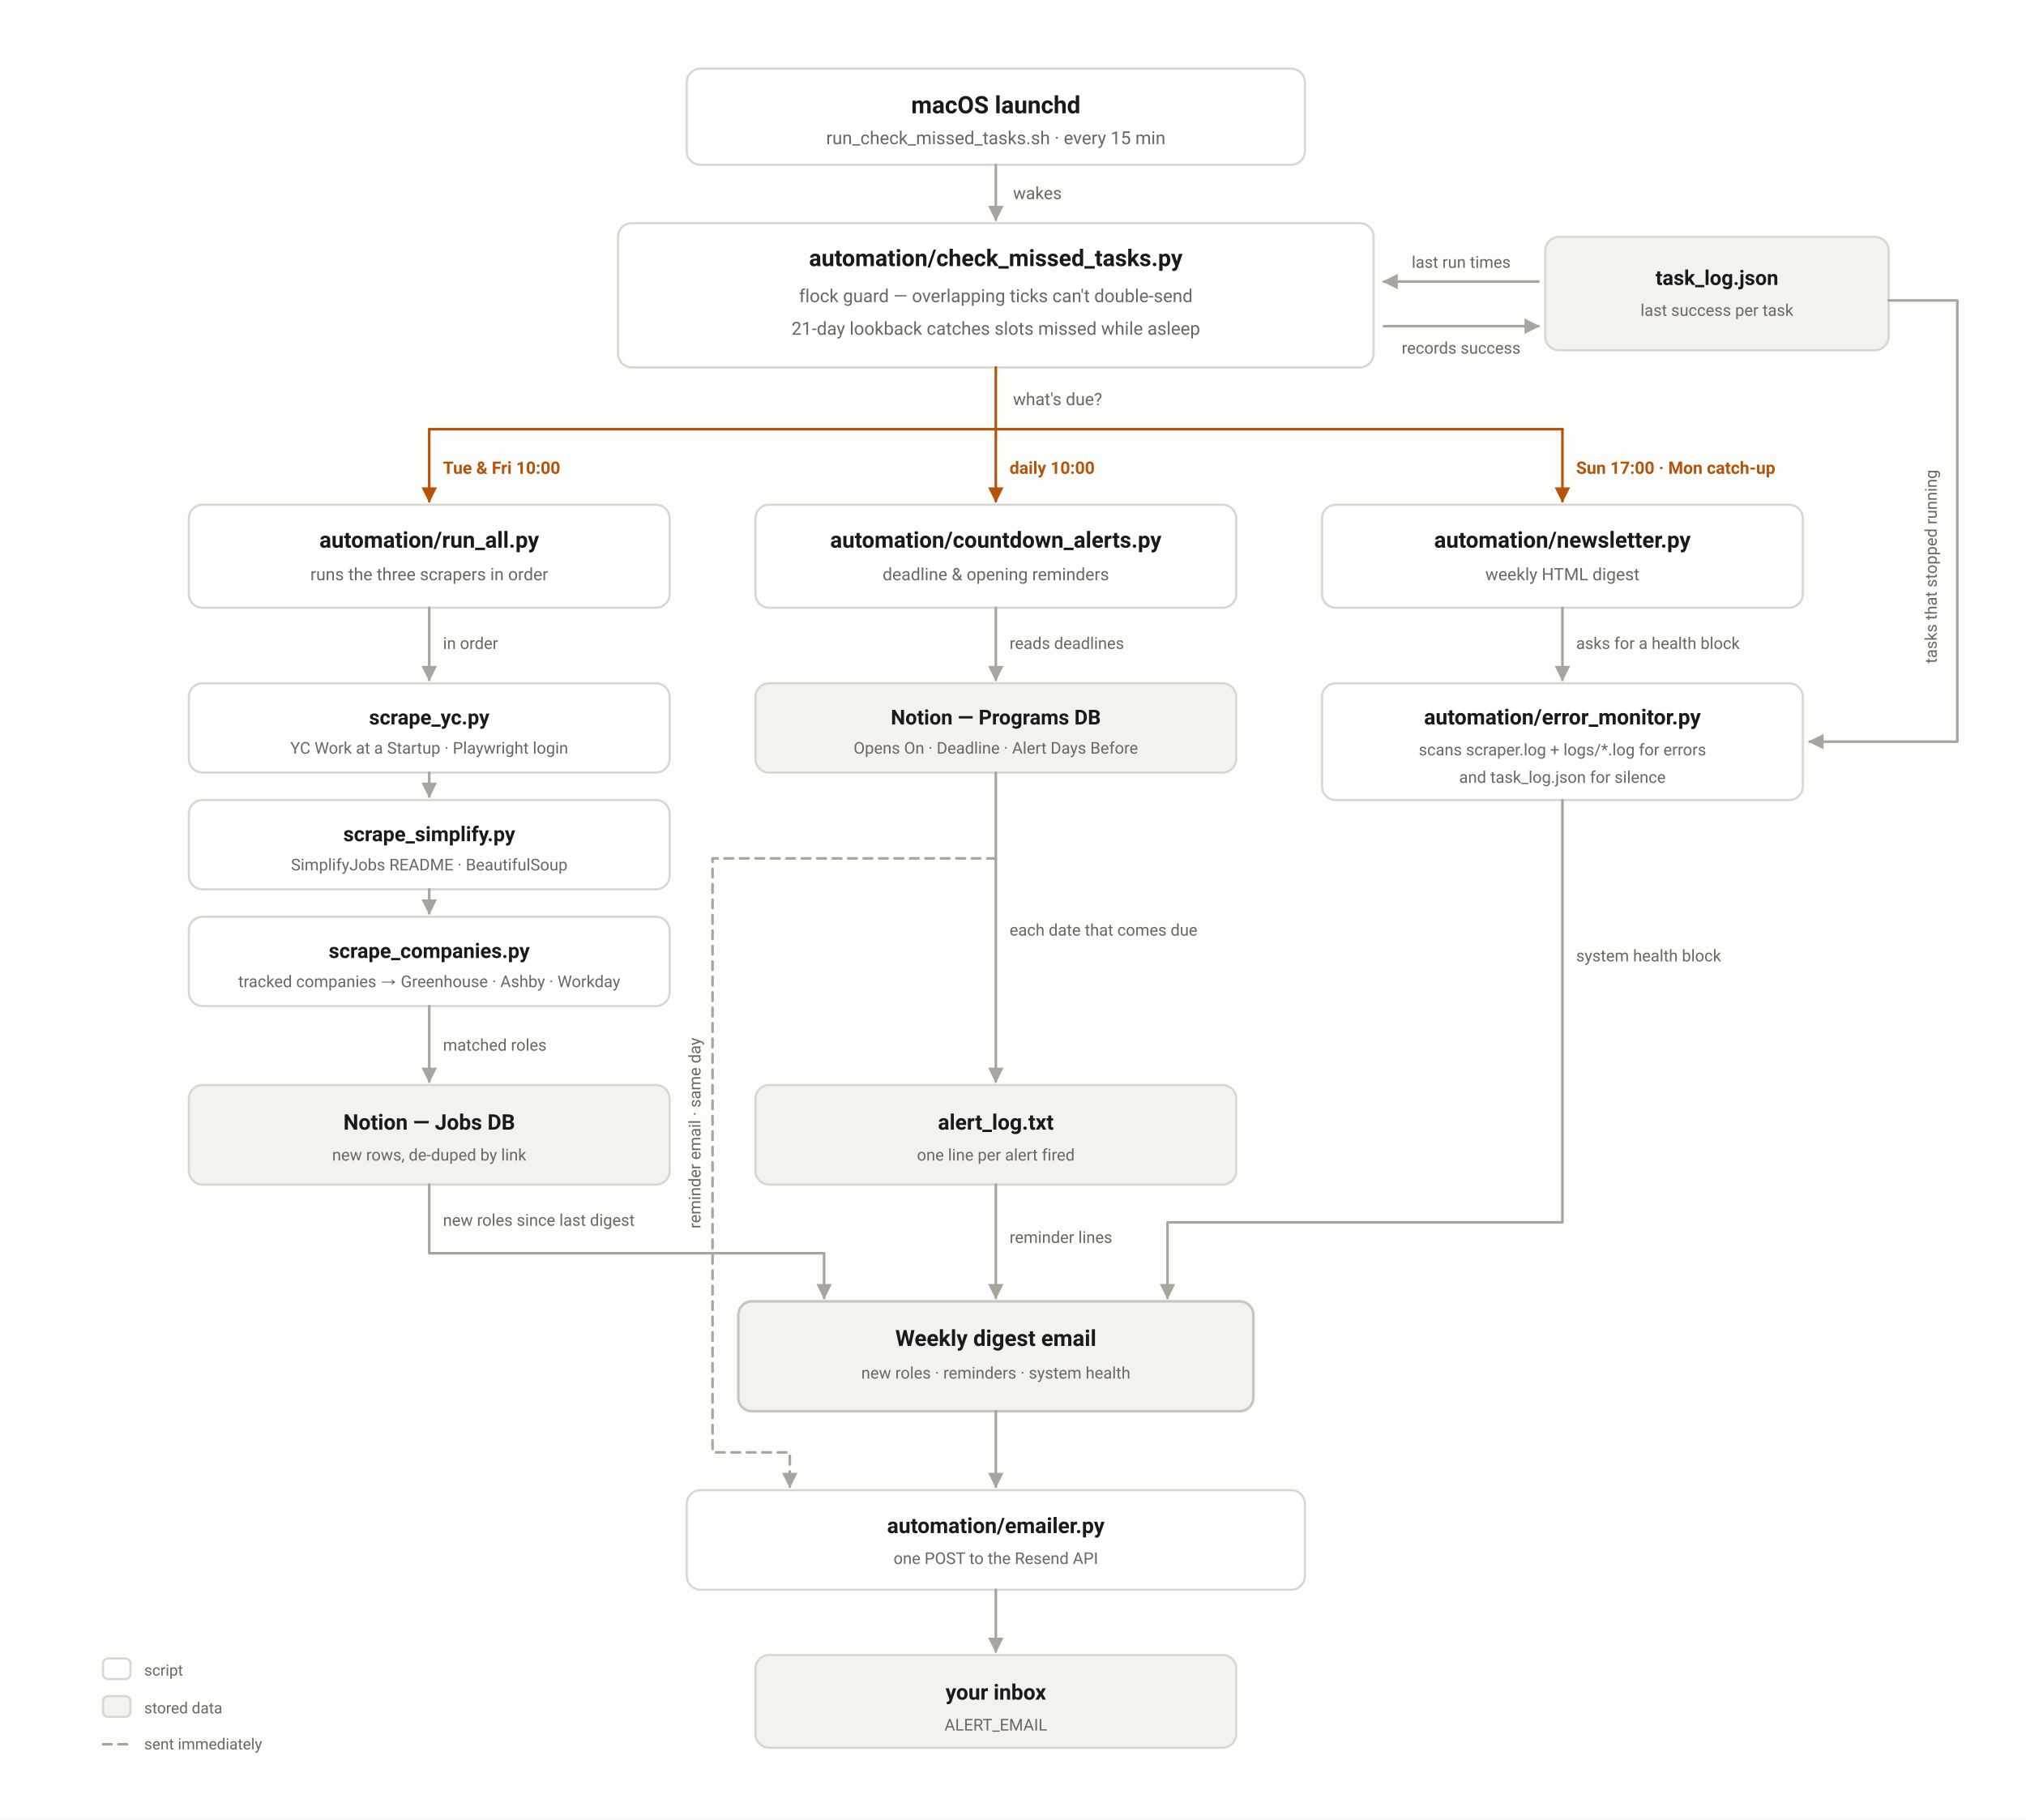
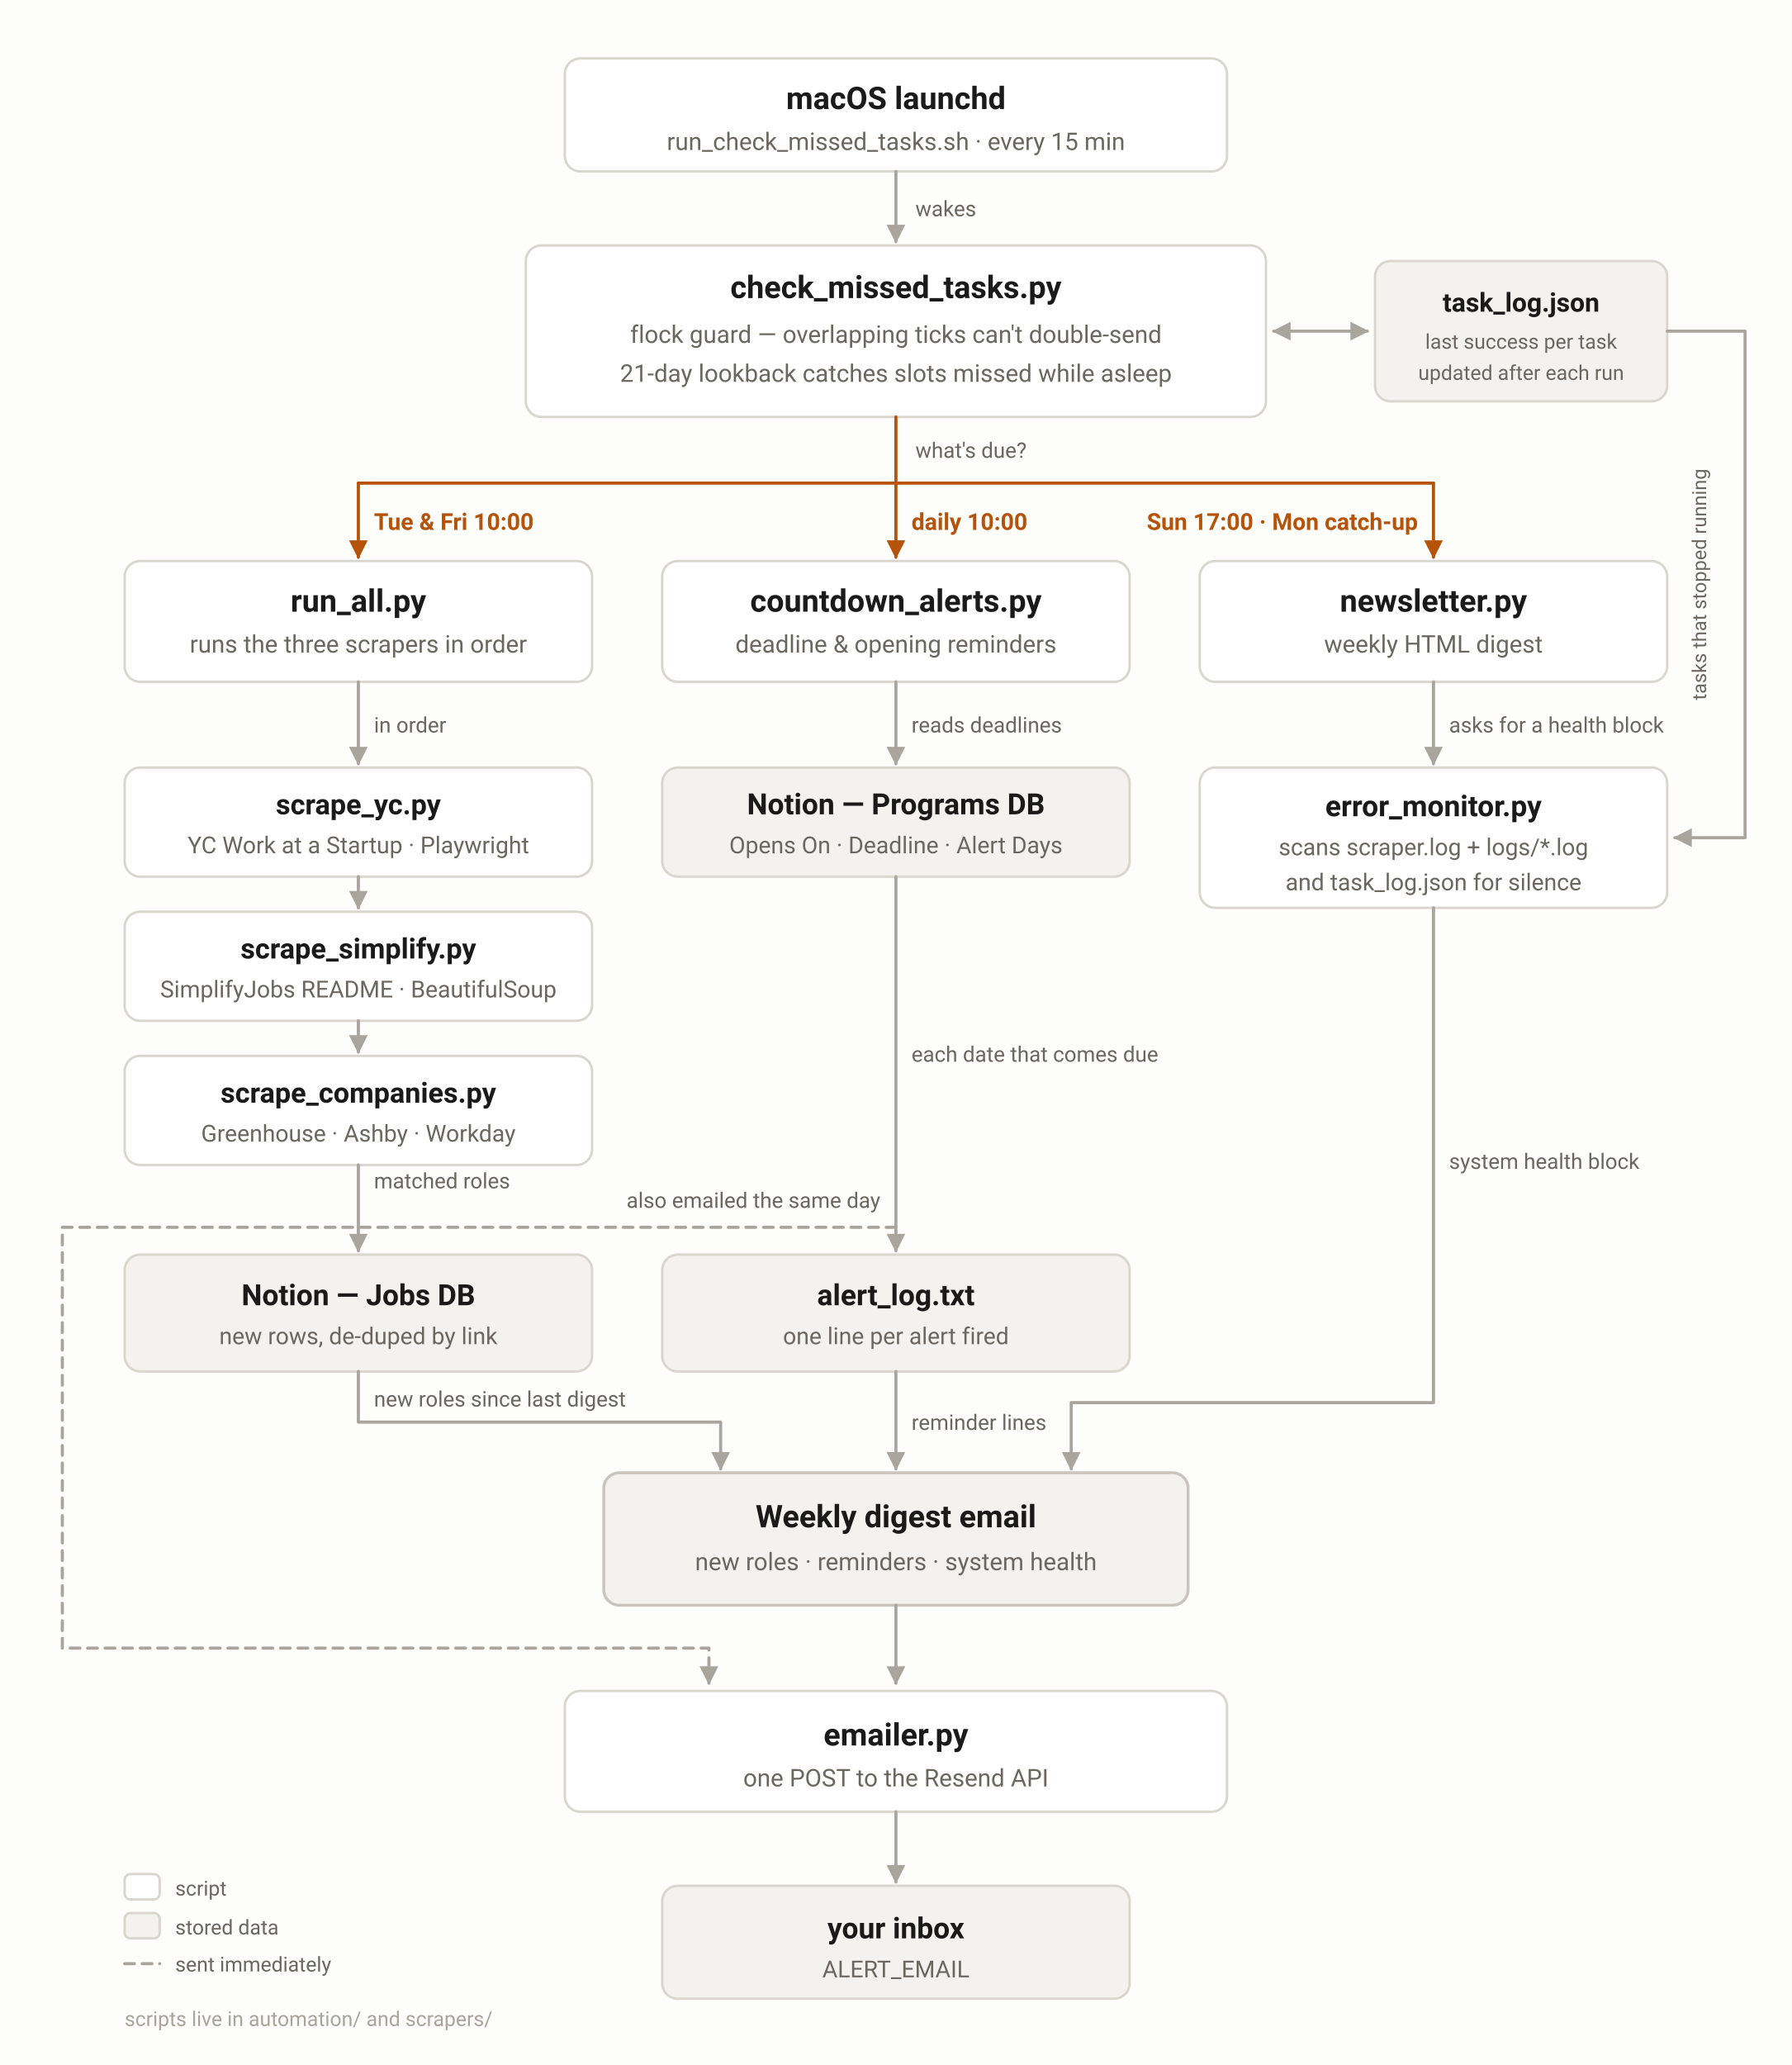
- <svg xmlns="http://www.w3.org/2000/svg" viewBox="0 0 1180 1060" role="img" aria-labelledby="title desc">
+ <svg xmlns="http://www.w3.org/2000/svg" viewBox="0 0 920 1060" role="img" aria-labelledby="title desc">
  <defs>
    <marker id="arrow" viewBox="0 0 10 10" refX="9" refY="5" markerWidth="6" markerHeight="6" orient="auto-start-reverse">
      <path d="M0,0 L10,5 L0,10 z" fill="#a9a49c" />
    </marker>
    <marker id="arrowAccent" viewBox="0 0 10 10" refX="9" refY="5" markerWidth="6" markerHeight="6" orient="auto-start-reverse">
      <path d="M0,0 L10,5 L0,10 z" fill="#b45309" />
    </marker>
  </defs>
-   <rect x="0" y="0" width="1180" height="1060" fill="#fdfdfc" />
+   <rect x="0" y="0" width="920" height="1060" fill="#fdfdfc" />
  <g font-family="-apple-system, BlinkMacSystemFont, 'Segoe UI', Roboto, Helvetica, Arial, sans-serif" stroke-linecap="round" stroke-linejoin="round">
-     <rect x="400" y="40" width="360" height="56" rx="8" fill="#ffffff" stroke="#d9d6d0" stroke-width="1.25" />
-     <text x="580" y="66" text-anchor="middle" font-size="14" font-weight="600" fill="#1a1a1a">macOS launchd</text>
-     <text x="580" y="84" text-anchor="middle" font-size="10.5" fill="#6b6660">run_check_missed_tasks.sh · every 15 min</text>
-     <line x1="580" y1="96" x2="580" y2="128" stroke="#a9a49c" stroke-width="1.5" marker-end="url(#arrow)" />
-     <text x="590" y="116" font-size="10" fill="#6b6660">wakes</text>
-     <rect x="360" y="130" width="440" height="84" rx="8" fill="#ffffff" stroke="#d9d6d0" stroke-width="1.25" />
-     <text x="580" y="155" text-anchor="middle" font-size="13.5" font-weight="600" fill="#1a1a1a">automation/check_missed_tasks.py</text>
-     <text x="580" y="176" text-anchor="middle" font-size="10.5" fill="#6b6660">flock guard — overlapping ticks can't double-send</text>
-     <text x="580" y="195" text-anchor="middle" font-size="10.5" fill="#6b6660">21-day lookback catches slots missed while asleep</text>
-     <rect x="900" y="138" width="200" height="66" rx="8" fill="#f4f2ee" stroke="#d9d6d0" stroke-width="1.25" />
-     <text x="1000" y="166" text-anchor="middle" font-size="12" font-weight="600" fill="#1a1a1a">task_log.json</text>
-     <text x="1000" y="184" text-anchor="middle" font-size="9.5" fill="#6b6660">last success per task</text>
-     <line x1="896" y1="164" x2="806" y2="164" stroke="#a9a49c" stroke-width="1.5" marker-end="url(#arrow)" />
-     <text x="851" y="156" text-anchor="middle" font-size="9.5" fill="#6b6660">last run times</text>
-     <line x1="806" y1="190" x2="896" y2="190" stroke="#a9a49c" stroke-width="1.5" marker-end="url(#arrow)" />
-     <text x="851" y="206" text-anchor="middle" font-size="9.5" fill="#6b6660">records success</text>
-     <line x1="580" y1="214" x2="580" y2="250" stroke="#b45309" stroke-width="1.5" />
-     <text x="590" y="236" font-size="10" fill="#6b6660">what's due?</text>
-     <line x1="250" y1="250" x2="910" y2="250" stroke="#b45309" stroke-width="1.5" />
-     <line x1="250" y1="250" x2="250" y2="292" stroke="#b45309" stroke-width="1.5" marker-end="url(#arrowAccent)" />
-     <line x1="580" y1="250" x2="580" y2="292" stroke="#b45309" stroke-width="1.5" marker-end="url(#arrowAccent)" />
-     <line x1="910" y1="250" x2="910" y2="292" stroke="#b45309" stroke-width="1.5" marker-end="url(#arrowAccent)" />
-     <text x="258" y="276" font-size="10" font-weight="600" fill="#b45309">Tue &amp; Fri 10:00</text>
-     <text x="588" y="276" font-size="10" font-weight="600" fill="#b45309">daily 10:00</text>
-     <text x="918" y="276" font-size="10" font-weight="600" fill="#b45309">Sun 17:00 · Mon catch-up</text>
-     <rect x="110" y="294" width="280" height="60" rx="8" fill="#ffffff" stroke="#d9d6d0" stroke-width="1.25" />
-     <text x="250" y="319" text-anchor="middle" font-size="13" font-weight="600" fill="#1a1a1a">automation/run_all.py</text>
-     <text x="250" y="338" text-anchor="middle" font-size="10" fill="#6b6660">runs the three scrapers in order</text>
-     <rect x="440" y="294" width="280" height="60" rx="8" fill="#ffffff" stroke="#d9d6d0" stroke-width="1.25" />
-     <text x="580" y="319" text-anchor="middle" font-size="13" font-weight="600" fill="#1a1a1a">automation/countdown_alerts.py</text>
-     <text x="580" y="338" text-anchor="middle" font-size="10" fill="#6b6660">deadline &amp; opening reminders</text>
-     <rect x="770" y="294" width="280" height="60" rx="8" fill="#ffffff" stroke="#d9d6d0" stroke-width="1.25" />
-     <text x="910" y="319" text-anchor="middle" font-size="13" font-weight="600" fill="#1a1a1a">automation/newsletter.py</text>
-     <text x="910" y="338" text-anchor="middle" font-size="10" fill="#6b6660">weekly HTML digest</text>
-     <line x1="250" y1="354" x2="250" y2="396" stroke="#a9a49c" stroke-width="1.5" marker-end="url(#arrow)" />
-     <text x="258" y="378" font-size="9.5" fill="#6b6660">in order</text>
-     <rect x="110" y="398" width="280" height="52" rx="8" fill="#ffffff" stroke="#d9d6d0" stroke-width="1.25" />
-     <text x="250" y="422" text-anchor="middle" font-size="12" font-weight="600" fill="#1a1a1a">scrape_yc.py</text>
-     <text x="250" y="439" text-anchor="middle" font-size="9.5" fill="#6b6660">YC Work at a Startup · Playwright login</text>
-     <line x1="250" y1="450" x2="250" y2="464" stroke="#a9a49c" stroke-width="1.5" marker-end="url(#arrow)" />
-     <rect x="110" y="466" width="280" height="52" rx="8" fill="#ffffff" stroke="#d9d6d0" stroke-width="1.25" />
-     <text x="250" y="490" text-anchor="middle" font-size="12" font-weight="600" fill="#1a1a1a">scrape_simplify.py</text>
-     <text x="250" y="507" text-anchor="middle" font-size="9.5" fill="#6b6660">SimplifyJobs README · BeautifulSoup</text>
-     <line x1="250" y1="518" x2="250" y2="532" stroke="#a9a49c" stroke-width="1.5" marker-end="url(#arrow)" />
-     <rect x="110" y="534" width="280" height="52" rx="8" fill="#ffffff" stroke="#d9d6d0" stroke-width="1.25" />
-     <text x="250" y="558" text-anchor="middle" font-size="12" font-weight="600" fill="#1a1a1a">scrape_companies.py</text>
-     <text x="250" y="575" text-anchor="middle" font-size="9.5" fill="#6b6660">tracked companies → Greenhouse · Ashby · Workday</text>
-     <line x1="250" y1="586" x2="250" y2="630" stroke="#a9a49c" stroke-width="1.5" marker-end="url(#arrow)" />
-     <text x="258" y="612" font-size="9.5" fill="#6b6660">matched roles</text>
-     <rect x="110" y="632" width="280" height="58" rx="8" fill="#f4f2ee" stroke="#d9d6d0" stroke-width="1.25" />
-     <text x="250" y="658" text-anchor="middle" font-size="12.5" font-weight="600" fill="#1a1a1a">Notion — Jobs DB</text>
-     <text x="250" y="676" text-anchor="middle" font-size="9.5" fill="#6b6660">new rows, de-duped by link</text>
-     <line x1="580" y1="354" x2="580" y2="396" stroke="#a9a49c" stroke-width="1.5" marker-end="url(#arrow)" />
-     <text x="588" y="378" font-size="9.5" fill="#6b6660">reads deadlines</text>
-     <rect x="440" y="398" width="280" height="52" rx="8" fill="#f4f2ee" stroke="#d9d6d0" stroke-width="1.25" />
-     <text x="580" y="422" text-anchor="middle" font-size="12" font-weight="600" fill="#1a1a1a">Notion — Programs DB</text>
-     <text x="580" y="439" text-anchor="middle" font-size="9.5" fill="#6b6660">Opens On · Deadline · Alert Days Before</text>
-     <line x1="580" y1="450" x2="580" y2="630" stroke="#a9a49c" stroke-width="1.5" marker-end="url(#arrow)" />
-     <text x="588" y="545" font-size="9.5" fill="#6b6660">each date that comes due</text>
-     <rect x="440" y="632" width="280" height="58" rx="8" fill="#f4f2ee" stroke="#d9d6d0" stroke-width="1.25" />
-     <text x="580" y="658" text-anchor="middle" font-size="12.5" font-weight="600" fill="#1a1a1a">alert_log.txt</text>
-     <text x="580" y="676" text-anchor="middle" font-size="9.5" fill="#6b6660">one line per alert fired</text>
-     <polyline points="580,500 415,500 415,846 460,846 460,866" fill="none" stroke="#a9a49c" stroke-width="1.5" stroke-dasharray="5 4" marker-end="url(#arrow)" />
-     <text x="408" y="660" text-anchor="middle" font-size="9.5" fill="#6b6660" transform="rotate(-90 408 660)">reminder email · same day</text>
-     <line x1="910" y1="354" x2="910" y2="396" stroke="#a9a49c" stroke-width="1.5" marker-end="url(#arrow)" />
-     <text x="918" y="378" font-size="9.5" fill="#6b6660">asks for a health block</text>
-     <rect x="770" y="398" width="280" height="68" rx="8" fill="#ffffff" stroke="#d9d6d0" stroke-width="1.25" />
-     <text x="910" y="422" text-anchor="middle" font-size="12.5" font-weight="600" fill="#1a1a1a">automation/error_monitor.py</text>
-     <text x="910" y="440" text-anchor="middle" font-size="9.5" fill="#6b6660">scans scraper.log + logs/*.log for errors</text>
-     <text x="910" y="456" text-anchor="middle" font-size="9.5" fill="#6b6660">and task_log.json for silence</text>
-     <polyline points="1100,175 1140,175 1140,432 1054,432" fill="none" stroke="#a9a49c" stroke-width="1.5" marker-end="url(#arrow)" />
-     <text x="1128" y="330" text-anchor="middle" font-size="9.5" fill="#6b6660" transform="rotate(-90 1128 330)">tasks that stopped running</text>
-     <polyline points="910,466 910,712 680,712 680,756" fill="none" stroke="#a9a49c" stroke-width="1.5" marker-end="url(#arrow)" />
-     <text x="918" y="560" font-size="9.5" fill="#6b6660">system health block</text>
-     <polyline points="250,690 250,730 480,730 480,756" fill="none" stroke="#a9a49c" stroke-width="1.5" marker-end="url(#arrow)" />
-     <text x="258" y="714" font-size="9.5" fill="#6b6660">new roles since last digest</text>
-     <line x1="580" y1="690" x2="580" y2="756" stroke="#a9a49c" stroke-width="1.5" marker-end="url(#arrow)" />
-     <text x="588" y="724" font-size="9.5" fill="#6b6660">reminder lines</text>
-     <rect x="430" y="758" width="300" height="64" rx="8" fill="#f4f2ee" stroke="#c9c5be" stroke-width="1.5" />
-     <text x="580" y="784" text-anchor="middle" font-size="13" font-weight="600" fill="#1a1a1a">Weekly digest email</text>
-     <text x="580" y="803" text-anchor="middle" font-size="9.5" fill="#6b6660">new roles · reminders · system health</text>
-     <line x1="580" y1="822" x2="580" y2="866" stroke="#a9a49c" stroke-width="1.5" marker-end="url(#arrow)" />
-     <rect x="400" y="868" width="360" height="58" rx="8" fill="#ffffff" stroke="#d9d6d0" stroke-width="1.25" />
-     <text x="580" y="893" text-anchor="middle" font-size="12.5" font-weight="600" fill="#1a1a1a">automation/emailer.py</text>
-     <text x="580" y="911" text-anchor="middle" font-size="9.5" fill="#6b6660">one POST to the Resend API</text>
-     <line x1="580" y1="926" x2="580" y2="962" stroke="#a9a49c" stroke-width="1.5" marker-end="url(#arrow)" />
-     <rect x="440" y="964" width="280" height="54" rx="8" fill="#f4f2ee" stroke="#d9d6d0" stroke-width="1.25" />
-     <text x="580" y="990" text-anchor="middle" font-size="12.5" font-weight="600" fill="#1a1a1a">your inbox</text>
-     <text x="580" y="1008" text-anchor="middle" font-size="9.5" fill="#6b6660">ALERT_EMAIL</text>
-     <rect x="60" y="966" width="16" height="12" rx="3" fill="#ffffff" stroke="#d9d6d0" stroke-width="1.25" />
-     <text x="84" y="976" font-size="9" fill="#6b6660">script</text>
-     <rect x="60" y="988" width="16" height="12" rx="3" fill="#f4f2ee" stroke="#d9d6d0" stroke-width="1.25" />
-     <text x="84" y="998" font-size="9" fill="#6b6660">stored data</text>
-     <line x1="60" y1="1016" x2="76" y2="1016" stroke="#a9a49c" stroke-width="1.5" stroke-dasharray="5 4" />
-     <text x="84" y="1019" font-size="9" fill="#6b6660">sent immediately</text>
+     <rect x="290" y="30" width="340" height="58" rx="8" fill="#ffffff" stroke="#d9d6d0" stroke-width="1.25" />
+     <text x="460" y="56" text-anchor="middle" font-size="16" font-weight="600" fill="#1a1a1a">macOS launchd</text>
+     <text x="460" y="77" text-anchor="middle" font-size="12.5" fill="#6b6660">run_check_missed_tasks.sh · every 15 min</text>
+     <line x1="460" y1="88" x2="460" y2="124" stroke="#a9a49c" stroke-width="1.6" marker-end="url(#arrow)" />
+     <text x="470" y="111" font-size="11" fill="#6b6660">wakes</text>
+     <rect x="270" y="126" width="380" height="88" rx="8" fill="#ffffff" stroke="#d9d6d0" stroke-width="1.25" />
+     <text x="460" y="153" text-anchor="middle" font-size="16" font-weight="600" fill="#1a1a1a">check_missed_tasks.py</text>
+     <text x="460" y="176" text-anchor="middle" font-size="12.5" fill="#6b6660">flock guard — overlapping ticks can't double-send</text>
+     <text x="460" y="196" text-anchor="middle" font-size="12.5" fill="#6b6660">21-day lookback catches slots missed while asleep</text>
+     <rect x="706" y="134" width="150" height="72" rx="8" fill="#f4f2ee" stroke="#d9d6d0" stroke-width="1.25" />
+     <text x="781" y="160" text-anchor="middle" font-size="13.5" font-weight="600" fill="#1a1a1a">task_log.json</text>
+     <text x="781" y="179" text-anchor="middle" font-size="10.5" fill="#6b6660">last success per task</text>
+     <text x="781" y="195" text-anchor="middle" font-size="10.5" fill="#6b6660">updated after each run</text>
+     <line x1="654" y1="170" x2="702" y2="170" stroke="#a9a49c" stroke-width="1.6" marker-start="url(#arrow)" marker-end="url(#arrow)" />
+     <line x1="460" y1="214" x2="460" y2="248" stroke="#b45309" stroke-width="1.6" />
+     <text x="470" y="235" font-size="11" fill="#6b6660">what's due?</text>
+     <line x1="184" y1="248" x2="736" y2="248" stroke="#b45309" stroke-width="1.6" />
+     <line x1="184" y1="248" x2="184" y2="286" stroke="#b45309" stroke-width="1.6" marker-end="url(#arrowAccent)" />
+     <line x1="460" y1="248" x2="460" y2="286" stroke="#b45309" stroke-width="1.6" marker-end="url(#arrowAccent)" />
+     <line x1="736" y1="248" x2="736" y2="286" stroke="#b45309" stroke-width="1.6" marker-end="url(#arrowAccent)" />
+     <text x="192" y="272" font-size="12" font-weight="600" fill="#b45309">Tue &amp; Fri 10:00</text>
+     <text x="468" y="272" font-size="12" font-weight="600" fill="#b45309">daily 10:00</text>
+     <text x="728" y="272" text-anchor="end" font-size="12" font-weight="600" fill="#b45309">Sun 17:00 · Mon catch-up</text>
+     <rect x="64" y="288" width="240" height="62" rx="8" fill="#ffffff" stroke="#d9d6d0" stroke-width="1.25" />
+     <text x="184" y="314" text-anchor="middle" font-size="16" font-weight="600" fill="#1a1a1a">run_all.py</text>
+     <text x="184" y="335" text-anchor="middle" font-size="12.5" fill="#6b6660">runs the three scrapers in order</text>
+     <rect x="340" y="288" width="240" height="62" rx="8" fill="#ffffff" stroke="#d9d6d0" stroke-width="1.25" />
+     <text x="460" y="314" text-anchor="middle" font-size="16" font-weight="600" fill="#1a1a1a">countdown_alerts.py</text>
+     <text x="460" y="335" text-anchor="middle" font-size="12.5" fill="#6b6660">deadline &amp; opening reminders</text>
+     <rect x="616" y="288" width="240" height="62" rx="8" fill="#ffffff" stroke="#d9d6d0" stroke-width="1.25" />
+     <text x="736" y="314" text-anchor="middle" font-size="16" font-weight="600" fill="#1a1a1a">newsletter.py</text>
+     <text x="736" y="335" text-anchor="middle" font-size="12.5" fill="#6b6660">weekly HTML digest</text>
+     <line x1="184" y1="350" x2="184" y2="392" stroke="#a9a49c" stroke-width="1.6" marker-end="url(#arrow)" />
+     <text x="192" y="376" font-size="11" fill="#6b6660">in order</text>
+     <rect x="64" y="394" width="240" height="56" rx="8" fill="#ffffff" stroke="#d9d6d0" stroke-width="1.25" />
+     <text x="184" y="418" text-anchor="middle" font-size="14.5" font-weight="600" fill="#1a1a1a">scrape_yc.py</text>
+     <text x="184" y="438" text-anchor="middle" font-size="12" fill="#6b6660">YC Work at a Startup · Playwright</text>
+     <line x1="184" y1="450" x2="184" y2="466" stroke="#a9a49c" stroke-width="1.6" marker-end="url(#arrow)" />
+     <rect x="64" y="468" width="240" height="56" rx="8" fill="#ffffff" stroke="#d9d6d0" stroke-width="1.25" />
+     <text x="184" y="492" text-anchor="middle" font-size="14.5" font-weight="600" fill="#1a1a1a">scrape_simplify.py</text>
+     <text x="184" y="512" text-anchor="middle" font-size="12" fill="#6b6660">SimplifyJobs README · BeautifulSoup</text>
+     <line x1="184" y1="524" x2="184" y2="540" stroke="#a9a49c" stroke-width="1.6" marker-end="url(#arrow)" />
+     <rect x="64" y="542" width="240" height="56" rx="8" fill="#ffffff" stroke="#d9d6d0" stroke-width="1.25" />
+     <text x="184" y="566" text-anchor="middle" font-size="14.5" font-weight="600" fill="#1a1a1a">scrape_companies.py</text>
+     <text x="184" y="586" text-anchor="middle" font-size="12" fill="#6b6660">Greenhouse · Ashby · Workday</text>
+     <line x1="184" y1="598" x2="184" y2="642" stroke="#a9a49c" stroke-width="1.6" marker-end="url(#arrow)" />
+     <text x="192" y="610" font-size="11" fill="#6b6660">matched roles</text>
+     <rect x="64" y="644" width="240" height="60" rx="8" fill="#f4f2ee" stroke="#d9d6d0" stroke-width="1.25" />
+     <text x="184" y="670" text-anchor="middle" font-size="15" font-weight="600" fill="#1a1a1a">Notion — Jobs DB</text>
+     <text x="184" y="690" text-anchor="middle" font-size="12" fill="#6b6660">new rows, de-duped by link</text>
+     <line x1="460" y1="350" x2="460" y2="392" stroke="#a9a49c" stroke-width="1.6" marker-end="url(#arrow)" />
+     <text x="468" y="376" font-size="11" fill="#6b6660">reads deadlines</text>
+     <rect x="340" y="394" width="240" height="56" rx="8" fill="#f4f2ee" stroke="#d9d6d0" stroke-width="1.25" />
+     <text x="460" y="418" text-anchor="middle" font-size="15" font-weight="600" fill="#1a1a1a">Notion — Programs DB</text>
+     <text x="460" y="438" text-anchor="middle" font-size="12" fill="#6b6660">Opens On · Deadline · Alert Days</text>
+     <line x1="460" y1="450" x2="460" y2="642" stroke="#a9a49c" stroke-width="1.6" marker-end="url(#arrow)" />
+     <text x="468" y="545" font-size="11" fill="#6b6660">each date that comes due</text>
+     <rect x="340" y="644" width="240" height="60" rx="8" fill="#f4f2ee" stroke="#d9d6d0" stroke-width="1.25" />
+     <text x="460" y="670" text-anchor="middle" font-size="15" font-weight="600" fill="#1a1a1a">alert_log.txt</text>
+     <text x="460" y="690" text-anchor="middle" font-size="12" fill="#6b6660">one line per alert fired</text>
+     <polyline points="460,630 32,630 32,846 364,846 364,864" fill="none" stroke="#a9a49c" stroke-width="1.6" stroke-dasharray="5 4" marker-end="url(#arrow)" />
+     <text x="452" y="620" text-anchor="end" font-size="11" fill="#6b6660">also emailed the same day</text>
+     <line x1="736" y1="350" x2="736" y2="392" stroke="#a9a49c" stroke-width="1.6" marker-end="url(#arrow)" />
+     <text x="744" y="376" font-size="11" fill="#6b6660">asks for a health block</text>
+     <rect x="616" y="394" width="240" height="72" rx="8" fill="#ffffff" stroke="#d9d6d0" stroke-width="1.25" />
+     <text x="736" y="419" text-anchor="middle" font-size="15" font-weight="600" fill="#1a1a1a">error_monitor.py</text>
+     <text x="736" y="439" text-anchor="middle" font-size="12" fill="#6b6660">scans scraper.log + logs/*.log</text>
+     <text x="736" y="457" text-anchor="middle" font-size="12" fill="#6b6660">and task_log.json for silence</text>
+     <polyline points="856,170 896,170 896,430 860,430" fill="none" stroke="#a9a49c" stroke-width="1.6" marker-end="url(#arrow)" />
+     <text x="876" y="300" text-anchor="middle" font-size="10" fill="#6b6660" transform="rotate(-90 876 300)">tasks that stopped running</text>
+     <polyline points="736,466 736,720 550,720 550,754" fill="none" stroke="#a9a49c" stroke-width="1.6" marker-end="url(#arrow)" />
+     <text x="744" y="600" font-size="11" fill="#6b6660">system health block</text>
+     <polyline points="184,704 184,730 370,730 370,754" fill="none" stroke="#a9a49c" stroke-width="1.6" marker-end="url(#arrow)" />
+     <text x="192" y="722" font-size="11" fill="#6b6660">new roles since last digest</text>
+     <line x1="460" y1="704" x2="460" y2="754" stroke="#a9a49c" stroke-width="1.6" marker-end="url(#arrow)" />
+     <text x="468" y="734" font-size="11" fill="#6b6660">reminder lines</text>
+     <rect x="310" y="756" width="300" height="68" rx="8" fill="#f4f2ee" stroke="#c9c5be" stroke-width="1.5" />
+     <text x="460" y="784" text-anchor="middle" font-size="16" font-weight="600" fill="#1a1a1a">Weekly digest email</text>
+     <text x="460" y="806" text-anchor="middle" font-size="12.5" fill="#6b6660">new roles · reminders · system health</text>
+     <line x1="460" y1="824" x2="460" y2="864" stroke="#a9a49c" stroke-width="1.6" marker-end="url(#arrow)" />
+     <rect x="290" y="868" width="340" height="62" rx="8" fill="#ffffff" stroke="#d9d6d0" stroke-width="1.25" />
+     <text x="460" y="896" text-anchor="middle" font-size="16" font-weight="600" fill="#1a1a1a">emailer.py</text>
+     <text x="460" y="917" text-anchor="middle" font-size="12.5" fill="#6b6660">one POST to the Resend API</text>
+     <line x1="460" y1="930" x2="460" y2="966" stroke="#a9a49c" stroke-width="1.6" marker-end="url(#arrow)" />
+     <rect x="340" y="968" width="240" height="58" rx="8" fill="#f4f2ee" stroke="#d9d6d0" stroke-width="1.25" />
+     <text x="460" y="995" text-anchor="middle" font-size="15" font-weight="600" fill="#1a1a1a">your inbox</text>
+     <text x="460" y="1015" text-anchor="middle" font-size="12" fill="#6b6660">ALERT_EMAIL</text>
+     <rect x="64" y="962" width="18" height="13" rx="3" fill="#ffffff" stroke="#d9d6d0" stroke-width="1.25" />
+     <text x="90" y="973" font-size="10.5" fill="#6b6660">script</text>
+     <rect x="64" y="982" width="18" height="13" rx="3" fill="#f4f2ee" stroke="#d9d6d0" stroke-width="1.25" />
+     <text x="90" y="993" font-size="10.5" fill="#6b6660">stored data</text>
+     <line x1="64" y1="1008" x2="82" y2="1008" stroke="#a9a49c" stroke-width="1.6" stroke-dasharray="5 4" />
+     <text x="90" y="1012" font-size="10.5" fill="#6b6660">sent immediately</text>
+     <text x="64" y="1040" font-size="10.5" fill="#a9a49c">scripts live in automation/ and scrapers/</text>
  </g>
</svg>
